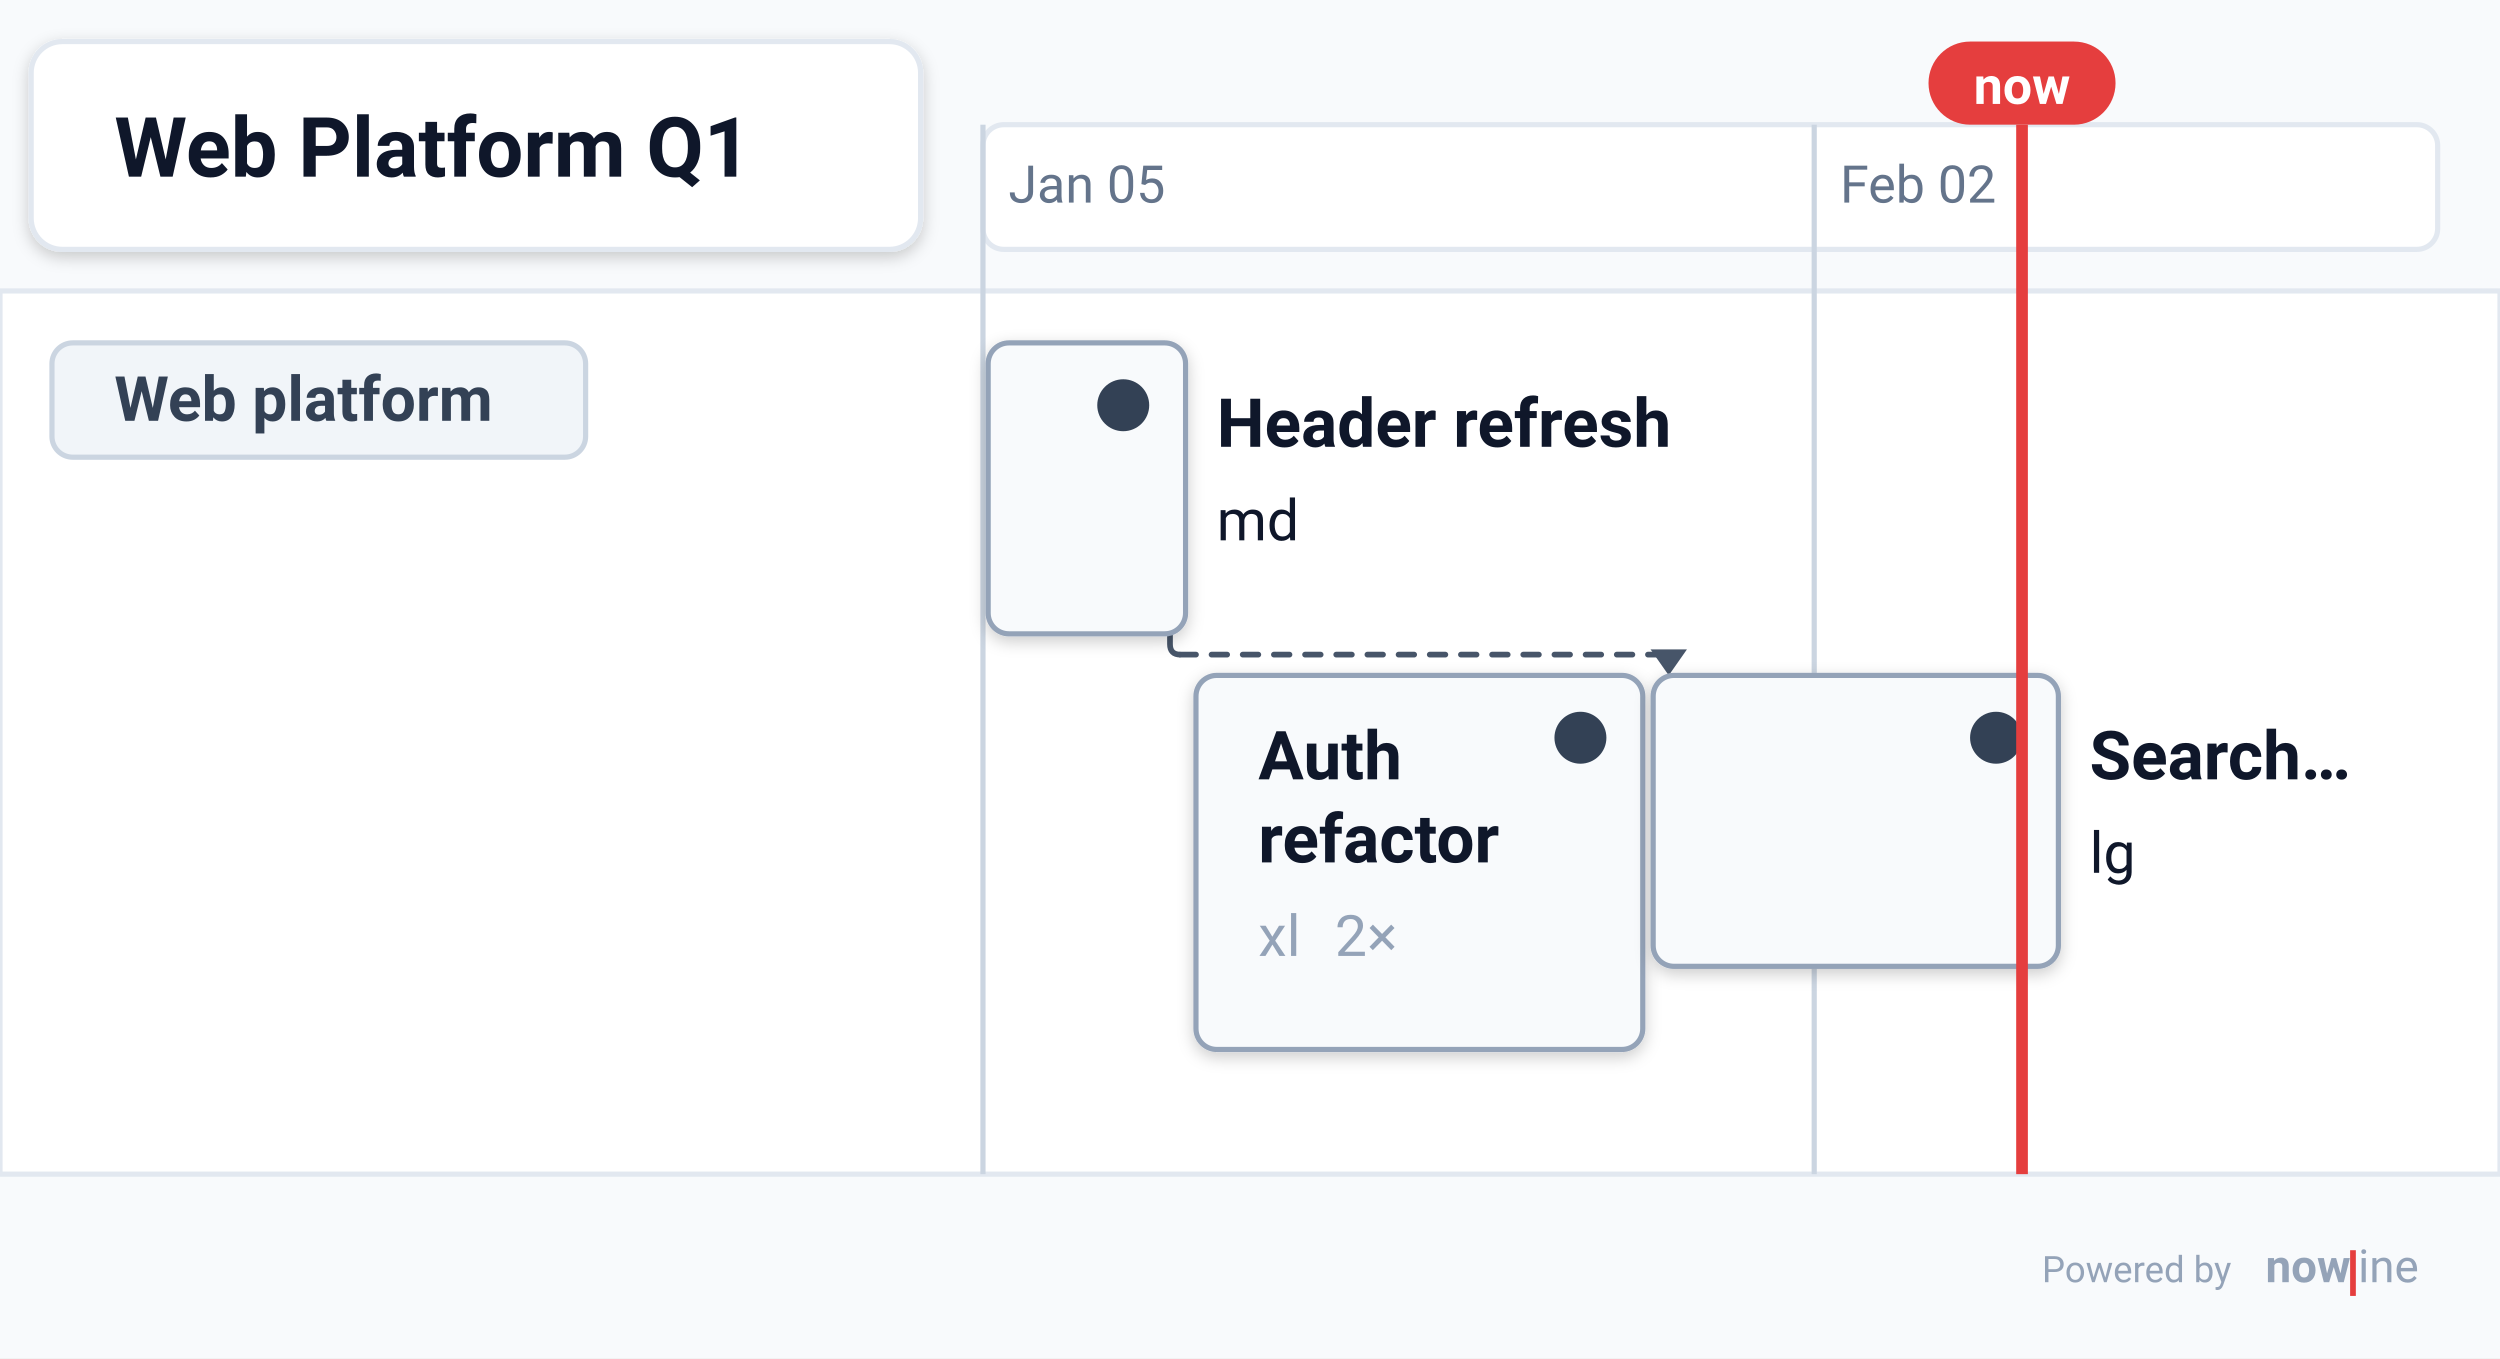
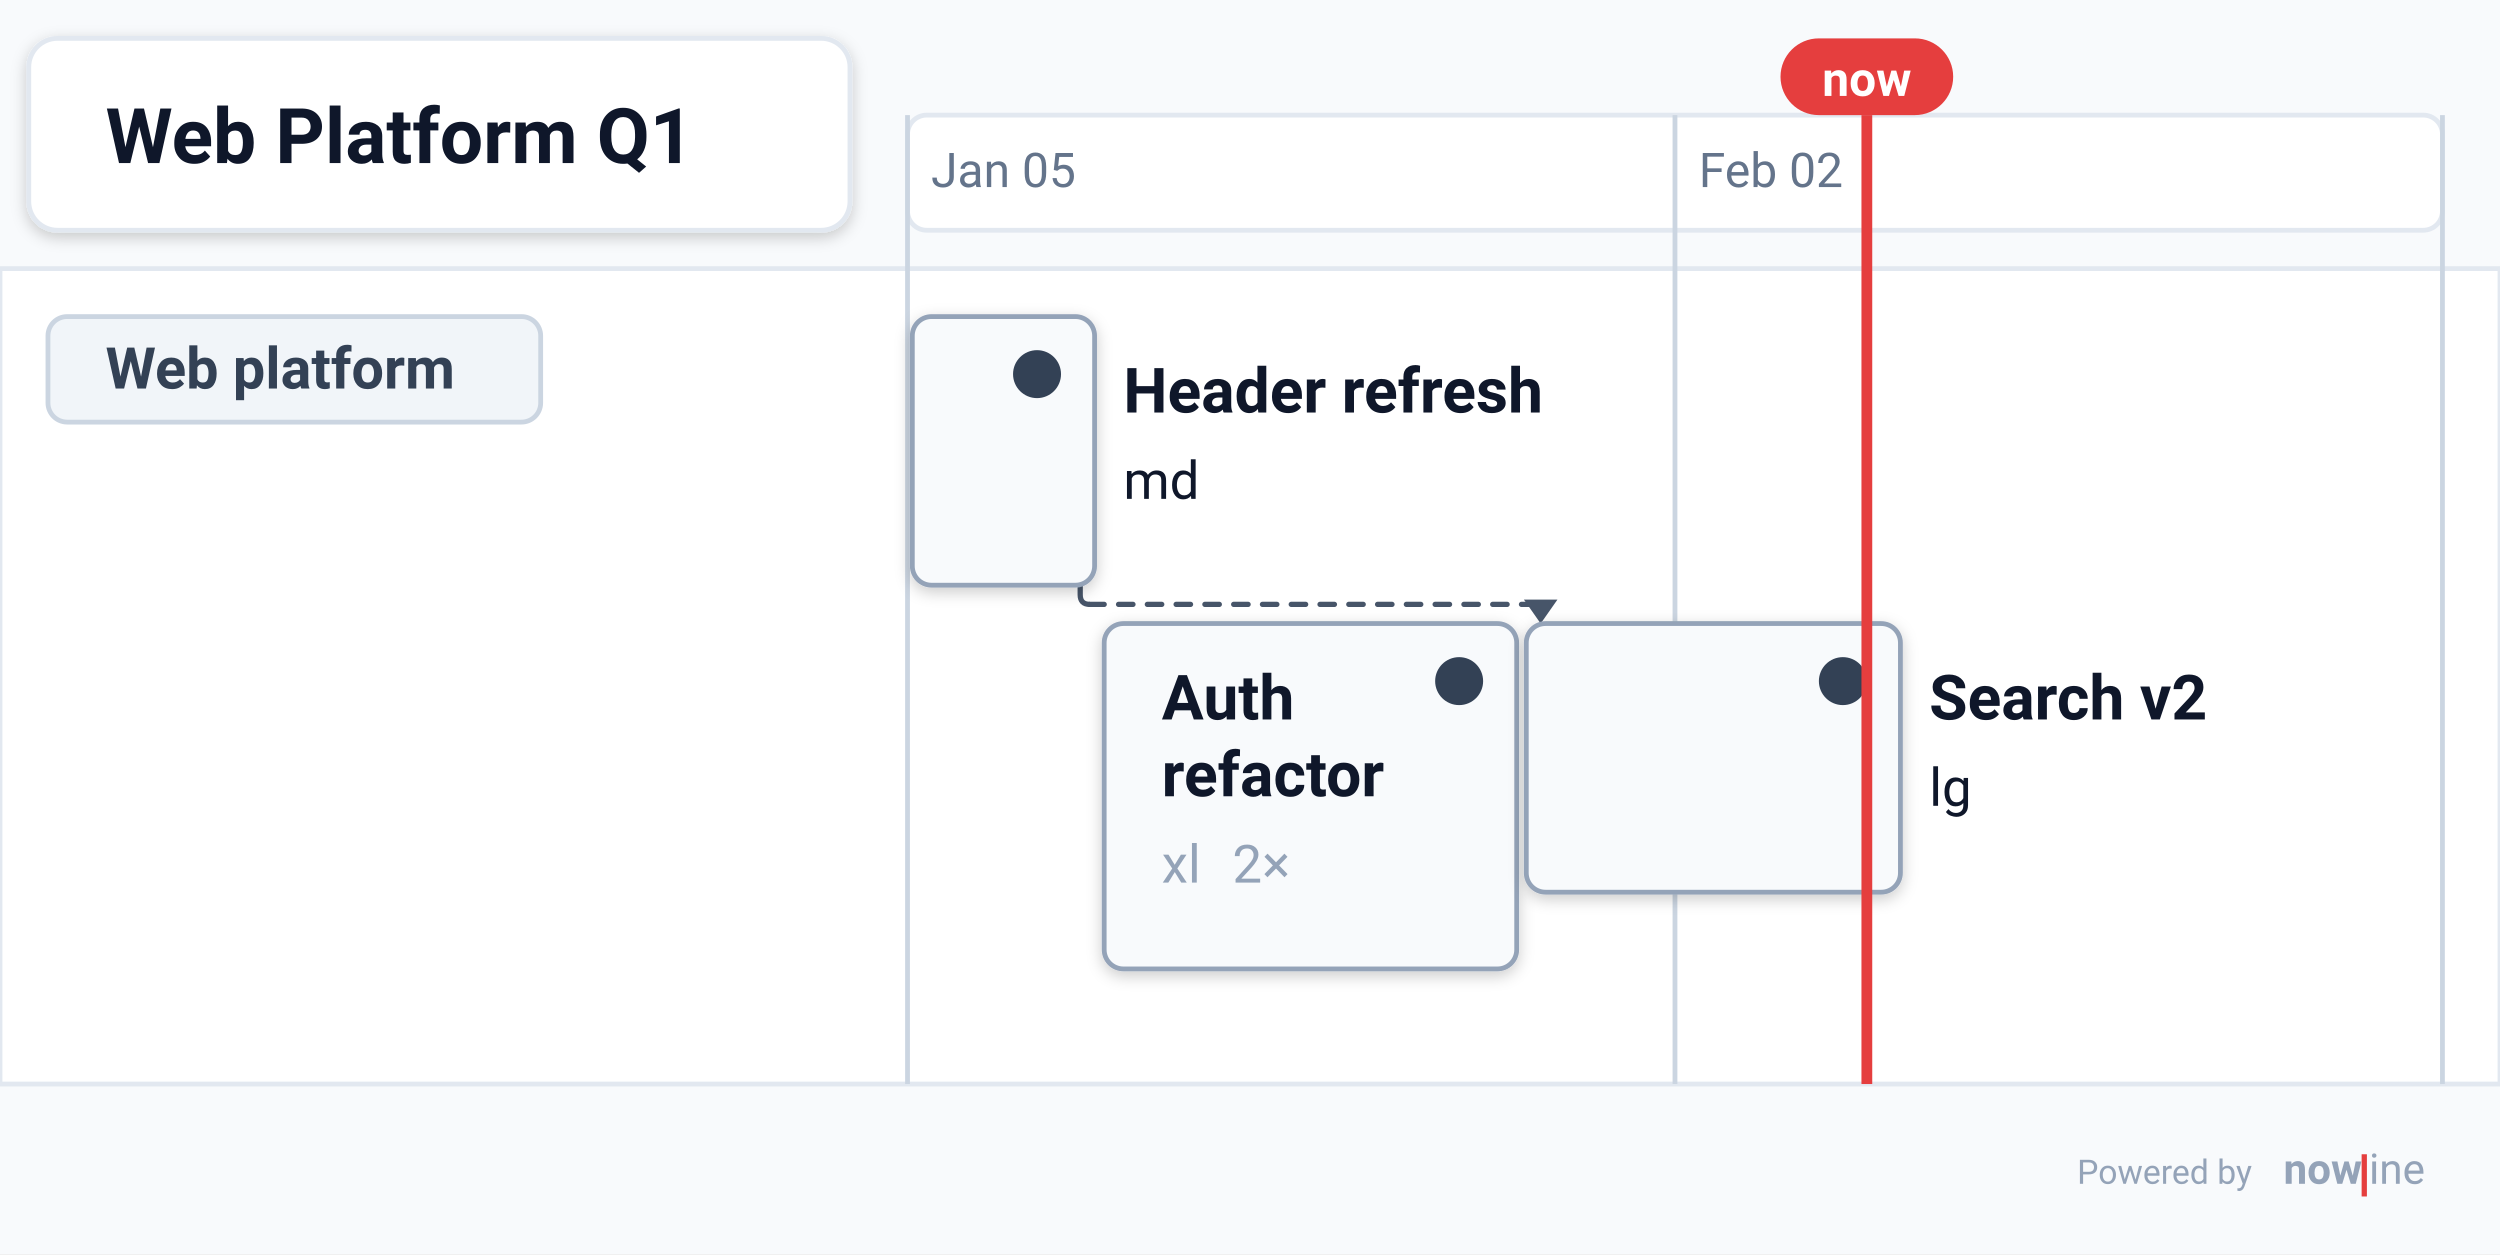
- <svg xmlns="http://www.w3.org/2000/svg" data-generator="nowline" data-theme="light" height="261.44" viewBox="0 0 481.2 261.44" width="481.2">
+ <svg xmlns="http://www.w3.org/2000/svg" data-generator="nowline" data-theme="light" height="261.44" viewBox="0 0 521.2 261.44" width="521.2">
  <defs>
    <filter height="200%" id="nl-0-root-shadow-subtle" width="200%" x="-50%" y="-50%">
      <feGaussianBlur in="SourceAlpha" stdDeviation="1.5" />
      <feOffset dx="0" dy="1" result="offsetblur" />
      <feComponentTransfer>
        <feFuncA type="linear" slope="0.2" />
      </feComponentTransfer>
      <feMerge>
        <feMergeNode />
        <feMergeNode in="SourceGraphic" />
      </feMerge>
    </filter>
    <filter height="200%" id="nl-0-root-shadow-soft" width="200%" x="-50%" y="-50%">
      <feGaussianBlur in="SourceAlpha" stdDeviation="5" />
      <feOffset dx="0" dy="3" result="offsetblur" />
      <feComponentTransfer>
        <feFuncA type="linear" slope="0.3" />
      </feComponentTransfer>
      <feMerge>
        <feMergeNode />
        <feMergeNode in="SourceGraphic" />
      </feMerge>
    </filter>
    <filter height="200%" id="nl-0-root-shadow-hard" width="200%" x="-50%" y="-50%">
      <feGaussianBlur in="SourceAlpha" stdDeviation="0" />
      <feOffset dx="2" dy="2" result="offsetblur" />
      <feComponentTransfer>
        <feFuncA type="linear" slope="0.45" />
      </feComponentTransfer>
      <feMerge>
        <feMergeNode />
        <feMergeNode in="SourceGraphic" />
      </feMerge>
    </filter>
    <marker id="nl-0-root-arrow-dark" viewBox="0 0 10 10" refX="9" refY="5" markerWidth="7" markerHeight="7" orient="auto">
      <path d="M 0 0 L 10 5 L 0 10 z" fill="#0f172a" />
    </marker>
  </defs>
-   <rect fill="#f8fafc" height="261.44" width="481.2" x="0" y="0" />
+   <rect fill="#f8fafc" height="261.44" width="521.2" x="0" y="0" />
  <g data-layer="timeline">
-     <rect fill="#ffffff" height="24" rx="4" ry="4" stroke="#e2e8f0" stroke-width="1" width="280" x="189.2" y="24" />
+     <rect fill="#ffffff" height="24" rx="4" ry="4" stroke="#e2e8f0" stroke-width="1" width="320" x="189.2" y="24" />
    <text fill="#64748b" font-family="system-ui, -apple-system, &quot;Segoe UI&quot;, Roboto, sans-serif" font-size="10" text-anchor="middle" x="209.2" y="39">Jan 05</text>
    <text fill="#64748b" font-family="system-ui, -apple-system, &quot;Segoe UI&quot;, Roboto, sans-serif" font-size="10" text-anchor="middle" x="369.2" y="39">Feb 02</text>
  </g>
  <g data-id="web" data-layer="swimlane-bg">
-     <rect fill="#ffffff" height="170" stroke="#e2e8f0" stroke-width="1" width="481.2" x="0" y="56" />
+     <rect fill="#ffffff" height="170" stroke="#e2e8f0" stroke-width="1" width="521.2" x="0" y="56" />
  </g>
  <g data-layer="grid">
    <line stroke="#cbd5e1" stroke-width="1" x1="189.2" x2="189.2" y1="24" y2="226" />
    <line stroke="#cbd5e1" stroke-width="1" x1="349.2" x2="349.2" y1="24" y2="226" />
+     <line stroke="#cbd5e1" stroke-width="1" x1="509.2" x2="509.2" y1="24" y2="226" />
  </g>
  <g data-layer="dependency">
    <path d="M225.2 124 Q225.2 126 227.2 126 M225.2 122 L225.2 124" fill="none" stroke="#475569" stroke-linejoin="round" stroke-width="1.1" />
    <path d="M227.2 126 L321.2 126" fill="none" stroke="#475569" stroke-dasharray="3 3" stroke-linecap="round" stroke-linejoin="round" stroke-width="1.1" />
    <path d="M317.7 125 L321.2 130 L324.7 125 z" fill="#475569" />
  </g>
  <g data-id="web" data-layer="swimlane">
    <rect fill="#f1f5f9" height="22" rx="4" ry="4" stroke="#cbd5e1" stroke-width="1" width="102.72" x="10" y="66" />
    <text fill="#334155" font-family="system-ui, -apple-system, &quot;Segoe UI&quot;, Roboto, sans-serif" font-size="12" font-weight="600" x="22" y="81">Web platform</text>
    <g data-id="header-refresh" data-layer="item">
      <rect fill="#f8fafc" filter="url(#nl-0-root-shadow-subtle)" height="56" rx="4" ry="4" stroke="#94a3b8" stroke-width="1" width="38" x="190.2" y="66" />
      <circle cx="216.2" cy="78" fill="#334155" r="5" />
      <text fill="#0f172a" font-family="system-ui, -apple-system, &quot;Segoe UI&quot;, Roboto, sans-serif" font-size="13" font-weight="600" x="234.2" y="86">Header refresh</text>
      <text fill="#0f172a" font-family="system-ui, -apple-system, &quot;Segoe UI&quot;, Roboto, sans-serif" font-size="11" x="234.2" y="104">md</text>
    </g>
    <g data-id="auth-refactor" data-layer="item">
      <rect fill="#f8fafc" filter="url(#nl-0-root-shadow-subtle)" height="72" rx="4" ry="4" stroke="#94a3b8" stroke-width="1" width="86" x="230.2" y="130" />
      <circle cx="304.2" cy="142" fill="#334155" r="5" />
      <text fill="#0f172a" font-family="system-ui, -apple-system, &quot;Segoe UI&quot;, Roboto, sans-serif" font-size="13" font-weight="600" x="242.2" y="150">Auth</text>
      <text fill="#0f172a" font-family="system-ui, -apple-system, &quot;Segoe UI&quot;, Roboto, sans-serif" font-size="13" font-weight="600" x="242.2" y="166">refactor</text>
      <text x="242.2" y="184" font-family="system-ui, -apple-system, &quot;Segoe UI&quot;, Roboto, sans-serif" font-size="11" fill="#94a3b8">xl<tspan dx="6.6">2×</tspan>
      </text>
    </g>
    <g data-id="search-v2" data-layer="item">
      <rect fill="#f8fafc" filter="url(#nl-0-root-shadow-subtle)" height="56" rx="4" ry="4" stroke="#94a3b8" stroke-width="1" width="78" x="318.2" y="130" />
      <circle cx="384.2" cy="142" fill="#334155" r="5" />
-       <text fill="#0f172a" font-family="system-ui, -apple-system, &quot;Segoe UI&quot;, Roboto, sans-serif" font-size="13" font-weight="600" x="402.2" y="150">Search…</text>
+       <text fill="#0f172a" font-family="system-ui, -apple-system, &quot;Segoe UI&quot;, Roboto, sans-serif" font-size="13" font-weight="600" x="402.2" y="150">Search v2</text>
      <text fill="#0f172a" font-family="system-ui, -apple-system, &quot;Segoe UI&quot;, Roboto, sans-serif" font-size="11" x="402.2" y="168">lg</text>
    </g>
  </g>
  <g data-layer="nowline">
    <line stroke="#e53e3e" stroke-width="2.25" x1="389.2" x2="389.2" y1="24" y2="226" />
    <rect fill="#e53e3e" height="16" rx="8" ry="8" width="36" x="371.2" y="8" />
    <text fill="#ffffff" font-family="system-ui, -apple-system, &quot;Segoe UI&quot;, Roboto, sans-serif" font-size="10" font-weight="700" text-anchor="middle" x="389.2" y="20">now</text>
  </g>
  <g data-id="nl-0-root-header" data-layer="header">
    <rect fill="#ffffff" filter="url(#nl-0-root-shadow-subtle)" height="40" rx="6" ry="6" stroke="#e2e8f0" stroke-width="1" width="171.2" x="6" y="8" />
    <text fill="#0f172a" font-family="system-ui, -apple-system, &quot;Segoe UI&quot;, Roboto, sans-serif" font-size="16" font-weight="600" x="22" y="34">Web Platform Q1</text>
  </g>
  <a aria-label="Powered by nowline" href="https://nowline.io" rel="noopener" target="_blank">
    <g data-layer="attribution">
-       <g transform="translate(393.04 238) scale(0.22)">
+       <g transform="translate(433.04 238) scale(0.22)">
        <text fill="#94a3b8" font-family="system-ui, -apple-system, &quot;Segoe UI&quot;, Roboto, sans-serif" font-size="32" font-weight="400" x="0" y="40">Powered by</text>
        <text fill="#94a3b8" font-family="system-ui, -apple-system, &quot;Segoe UI&quot;, Roboto, sans-serif" font-size="40" font-weight="700" x="195.6" y="40">now</text>
        <rect fill="#e53e3e" height="40" width="5" x="269.6" y="12" />
        <text fill="#94a3b8" font-family="system-ui, -apple-system, &quot;Segoe UI&quot;, Roboto, sans-serif" font-size="40" font-weight="400" x="276.6" y="40">ine</text>
      </g>
    </g>
  </a>
</svg>
